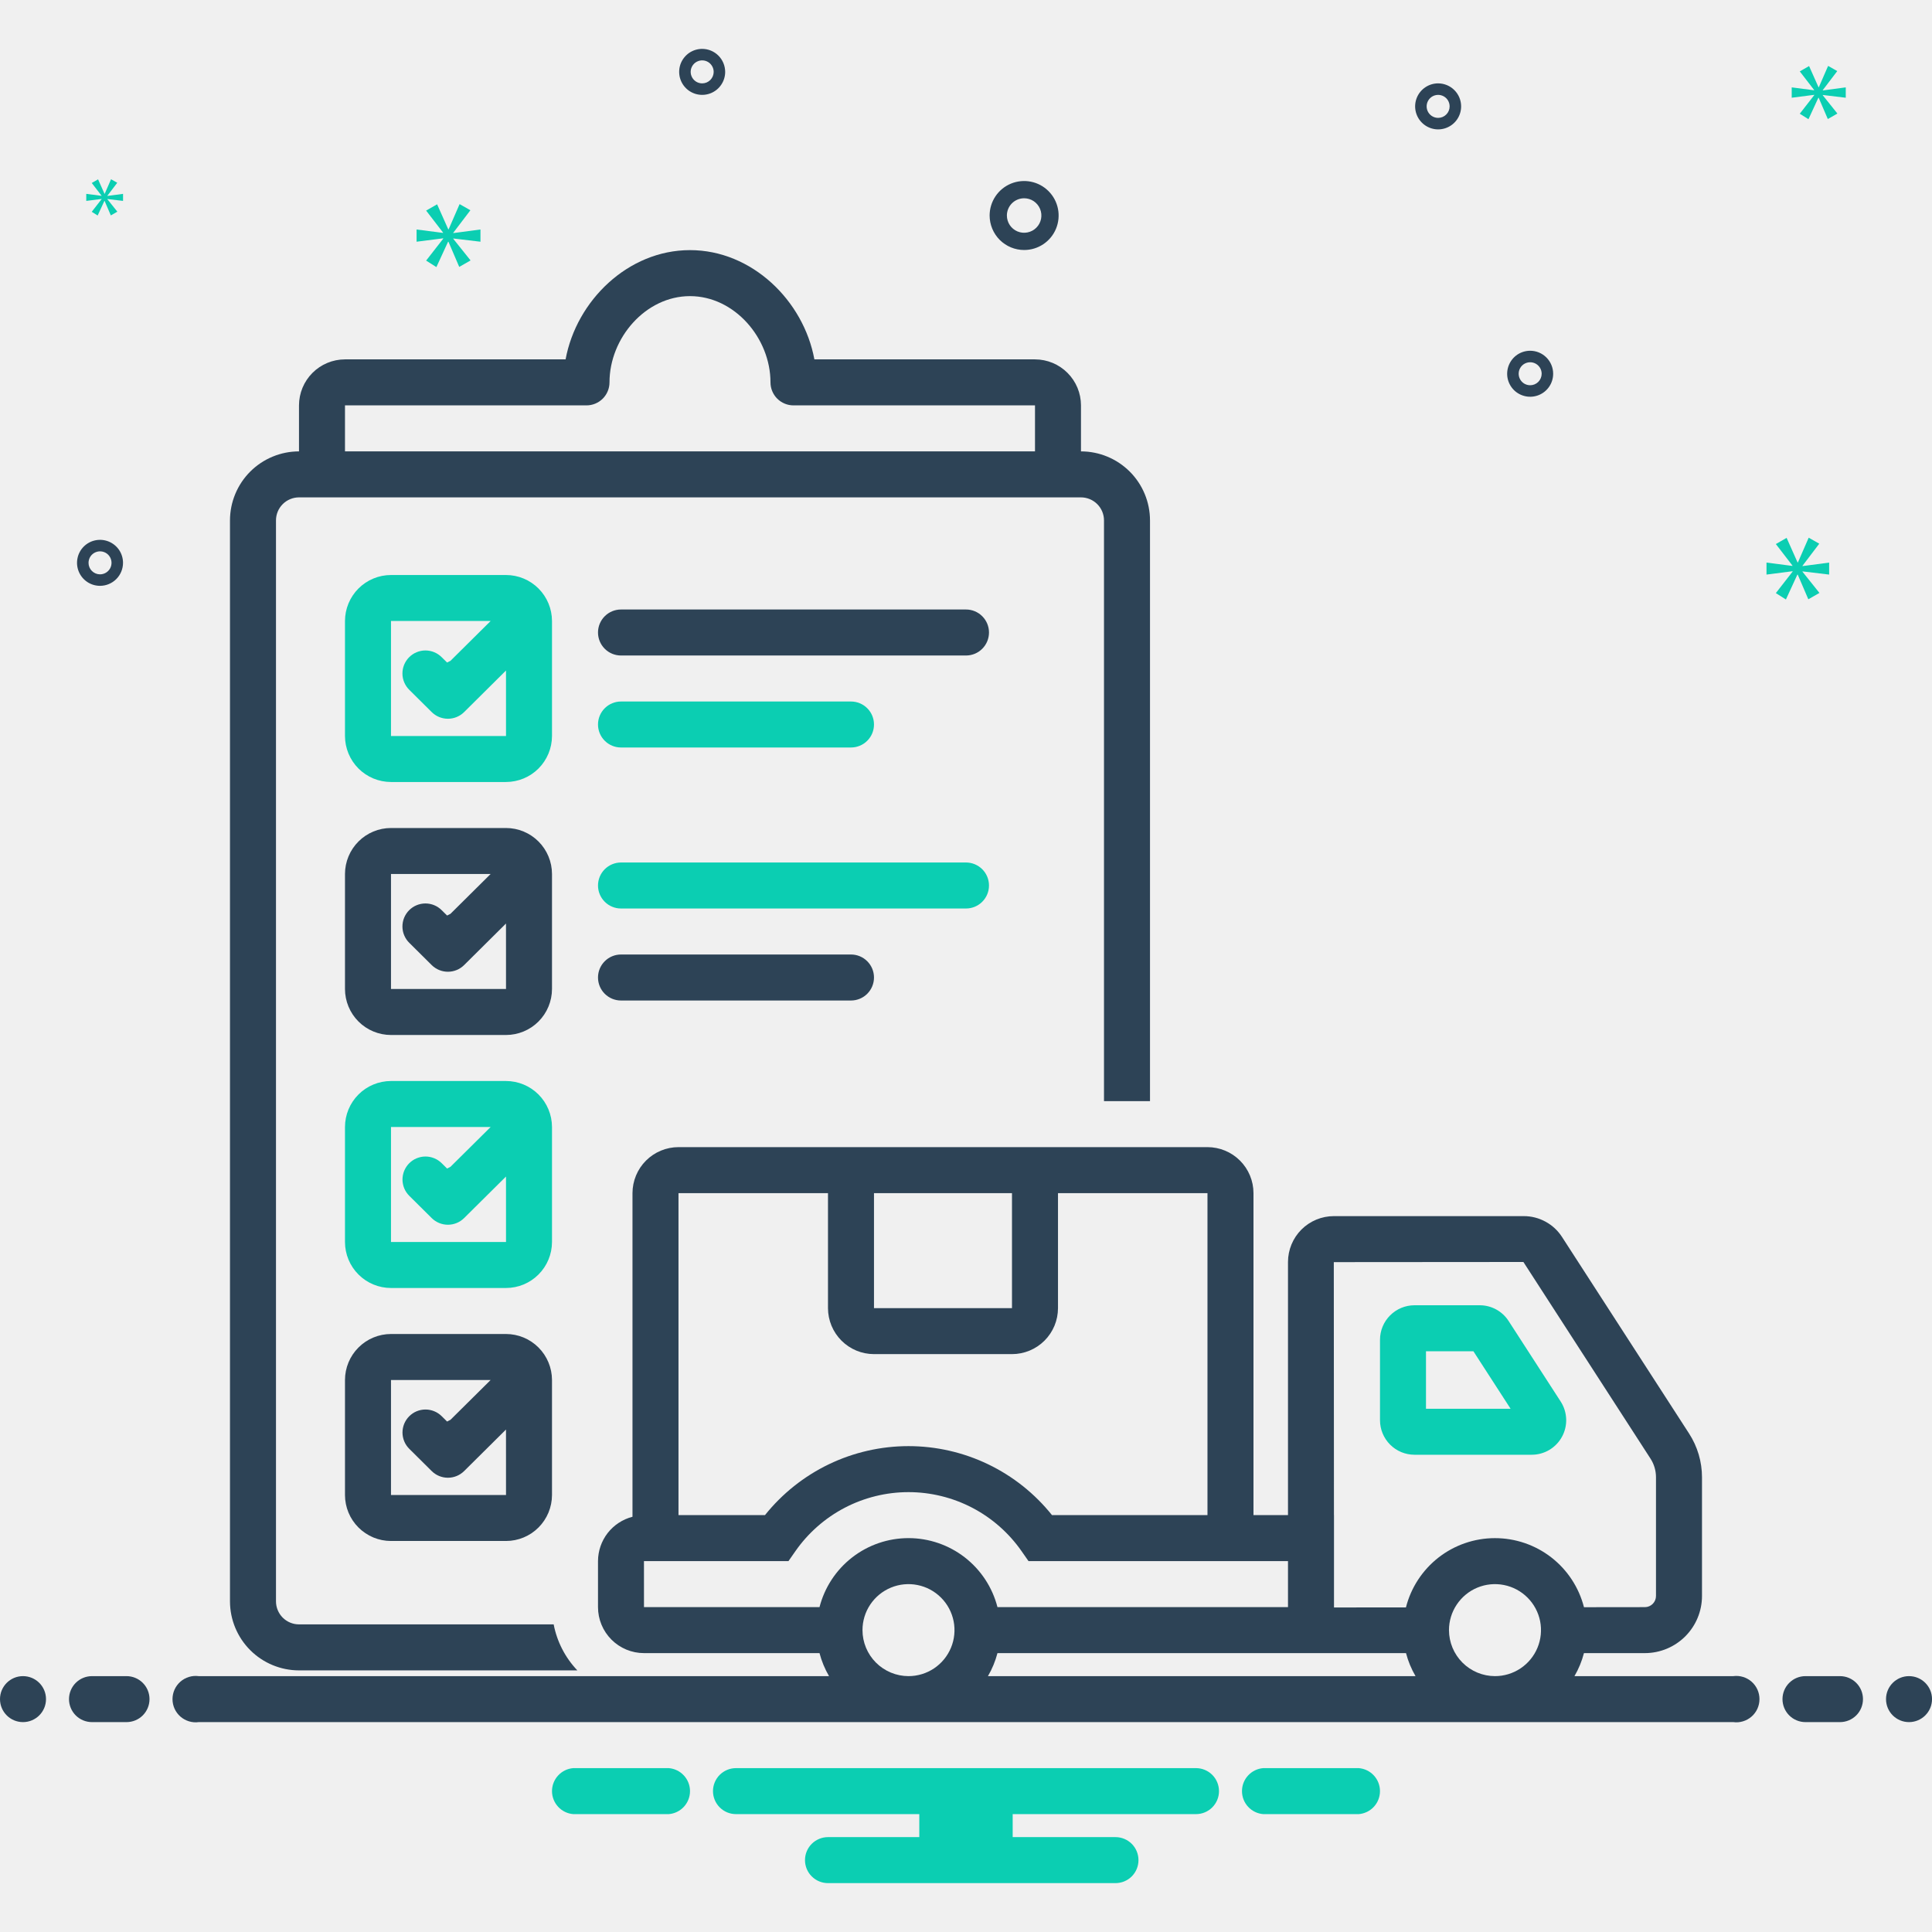
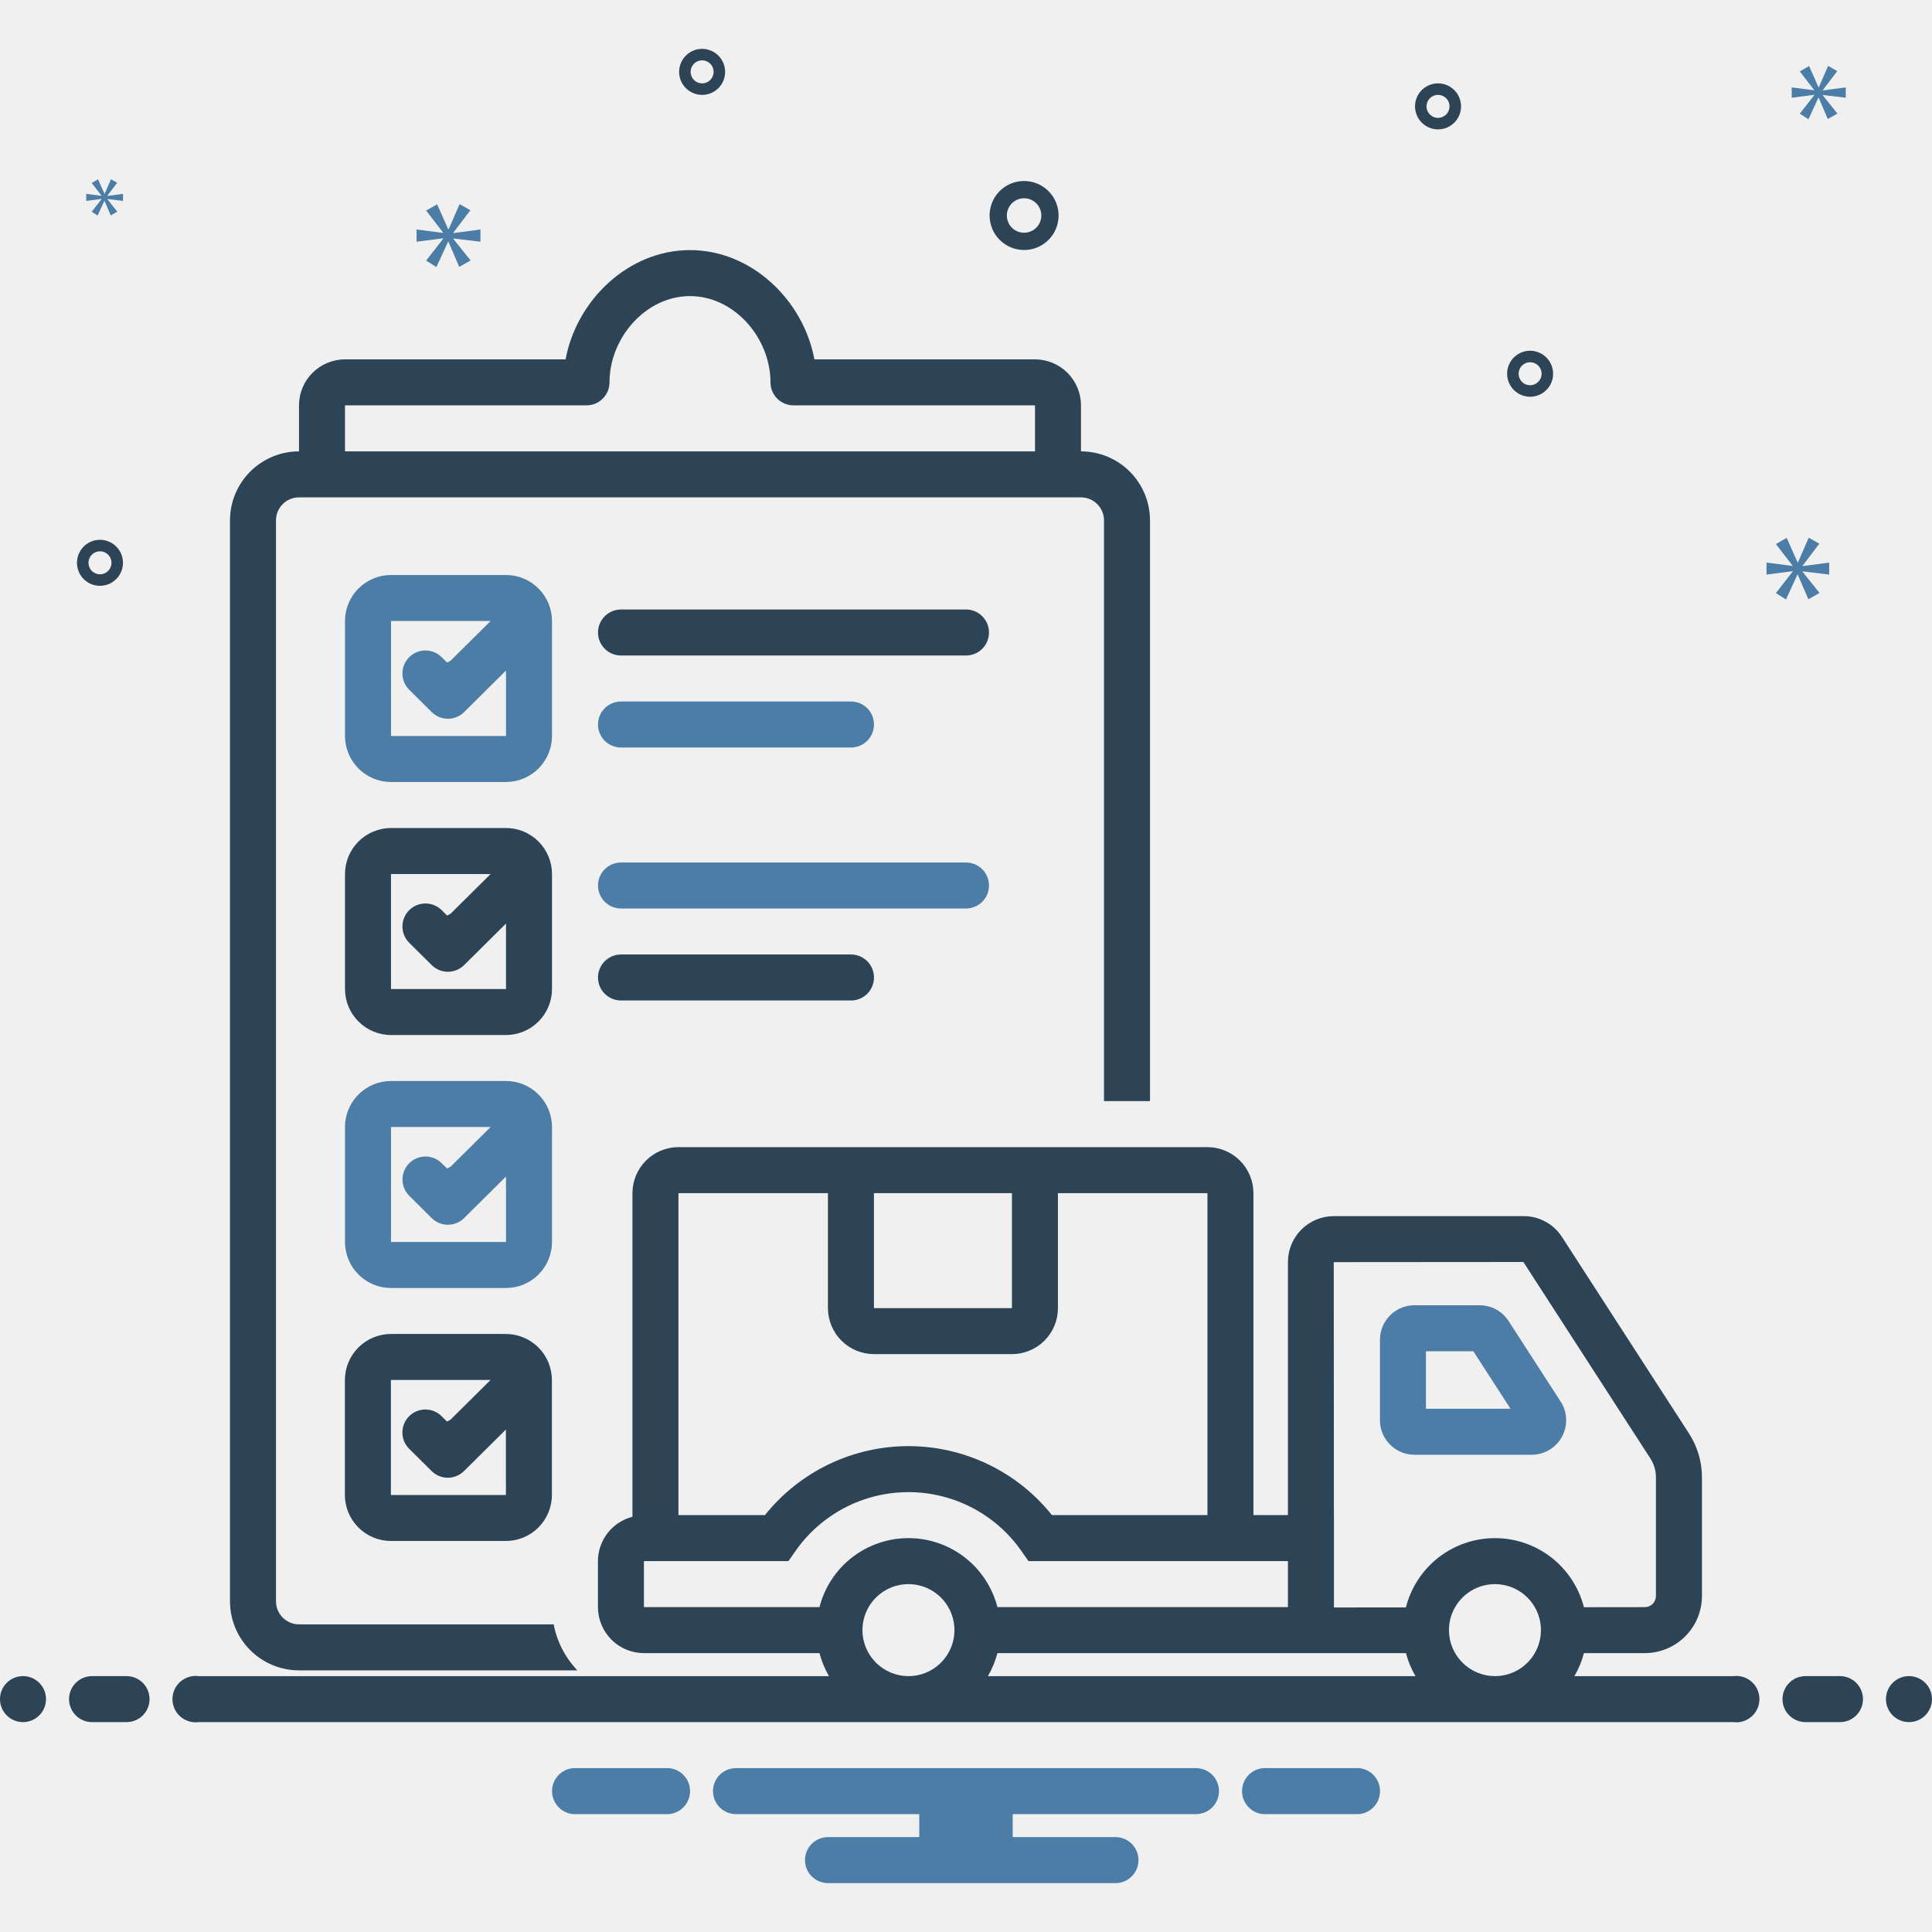
<svg xmlns="http://www.w3.org/2000/svg" width="80" height="80" viewBox="0 0 80 80" fill="none">
-   <g clip-path="url(#clip0_715_31449)">
-     <path d="M40 25.238H25.714C25.462 25.238 25.219 25.338 25.041 25.517C24.862 25.696 24.762 25.938 24.762 26.19C24.762 26.443 24.862 26.685 25.041 26.864C25.219 27.043 25.462 27.143 25.714 27.143H40C40.252 27.143 40.495 27.043 40.673 26.864C40.852 26.685 40.952 26.443 40.952 26.19C40.952 25.938 40.852 25.696 40.673 25.517C40.495 25.338 40.252 25.238 40 25.238Z" fill="#2D4356" />
-     <path d="M25.714 30.952H35.238C35.49 30.952 35.733 30.852 35.911 30.673C36.09 30.495 36.19 30.253 36.19 30C36.19 29.747 36.09 29.505 35.911 29.327C35.733 29.148 35.49 29.048 35.238 29.048H25.714C25.462 29.048 25.219 29.148 25.041 29.327C24.862 29.505 24.762 29.747 24.762 30C24.762 30.253 24.862 30.495 25.041 30.673C25.219 30.852 25.462 30.952 25.714 30.952Z" fill="#0BCEB2" />
-     <path d="M40.952 36.667C40.952 36.414 40.852 36.172 40.673 35.993C40.495 35.815 40.252 35.714 40 35.714H25.714C25.462 35.714 25.219 35.815 25.041 35.993C24.862 36.172 24.762 36.414 24.762 36.667C24.762 36.919 24.862 37.161 25.041 37.34C25.219 37.519 25.462 37.619 25.714 37.619H40C40.252 37.619 40.495 37.519 40.673 37.34C40.852 37.161 40.952 36.919 40.952 36.667Z" fill="#0BCEB2" />
-     <path d="M25.714 39.524C25.462 39.524 25.219 39.624 25.041 39.803C24.862 39.981 24.762 40.224 24.762 40.476C24.762 40.729 24.862 40.971 25.041 41.15C25.219 41.328 25.462 41.429 25.714 41.429H35.238C35.49 41.429 35.733 41.328 35.911 41.15C36.09 40.971 36.19 40.729 36.19 40.476C36.19 40.224 36.09 39.981 35.911 39.803C35.733 39.624 35.49 39.524 35.238 39.524H25.714Z" fill="#2D4356" />
-     <path d="M62.469 54.701C62.34 54.5 62.162 54.335 61.953 54.221C61.743 54.107 61.508 54.047 61.269 54.048H58.571C58.192 54.048 57.829 54.199 57.562 54.467C57.294 54.734 57.143 55.097 57.143 55.476V58.809C57.143 59.188 57.294 59.551 57.562 59.819C57.829 60.087 58.192 60.238 58.571 60.238H63.425C63.681 60.238 63.934 60.169 64.154 60.038C64.375 59.906 64.557 59.718 64.679 59.492C64.802 59.267 64.862 59.012 64.852 58.755C64.842 58.499 64.764 58.249 64.624 58.034L62.469 54.701ZM59.047 58.333V55.952H61.01L62.55 58.333H59.047Z" fill="#0BCEB2" />
-     <path d="M22.857 25.714C22.856 25.209 22.655 24.725 22.298 24.368C21.941 24.011 21.457 23.81 20.952 23.81H16.19C15.685 23.81 15.201 24.011 14.844 24.368C14.487 24.725 14.286 25.209 14.285 25.714V30.476C14.286 30.981 14.487 31.465 14.844 31.823C15.201 32.18 15.685 32.38 16.19 32.381H20.952C21.457 32.38 21.941 32.18 22.298 31.823C22.655 31.465 22.856 30.981 22.857 30.476V25.714ZM16.19 30.476V25.714H20.316L18.653 27.363L18.513 27.434L18.289 27.213C18.2 27.124 18.095 27.054 17.979 27.006C17.863 26.958 17.739 26.934 17.614 26.934C17.488 26.934 17.364 26.96 17.249 27.008C17.133 27.056 17.028 27.127 16.94 27.216C16.851 27.305 16.782 27.411 16.734 27.527C16.687 27.643 16.663 27.767 16.664 27.892C16.664 28.018 16.69 28.142 16.739 28.257C16.788 28.373 16.859 28.477 16.948 28.565L17.876 29.486C18.055 29.663 18.296 29.762 18.547 29.762C18.798 29.762 19.039 29.663 19.218 29.486L20.952 27.765L20.953 30.476H16.19Z" fill="#0BCEB2" />
-     <path d="M22.857 36.19C22.856 35.685 22.655 35.201 22.298 34.844C21.941 34.487 21.457 34.286 20.952 34.286H16.19C15.685 34.286 15.201 34.487 14.844 34.844C14.487 35.201 14.286 35.685 14.285 36.19V40.952C14.286 41.457 14.486 41.941 14.844 42.299C15.201 42.656 15.685 42.856 16.19 42.857H20.952C21.457 42.856 21.941 42.656 22.298 42.299C22.655 41.941 22.856 41.457 22.857 40.952V36.19ZM16.19 40.952V36.19H20.316L18.653 37.839L18.513 37.91L18.289 37.689C18.2 37.6 18.095 37.53 17.979 37.482C17.863 37.434 17.739 37.41 17.614 37.41C17.488 37.411 17.364 37.436 17.249 37.484C17.133 37.532 17.028 37.603 16.94 37.692C16.851 37.781 16.782 37.887 16.734 38.003C16.687 38.119 16.663 38.243 16.664 38.368C16.664 38.494 16.69 38.618 16.739 38.733C16.788 38.849 16.859 38.954 16.948 39.041L17.876 39.962C18.055 40.139 18.296 40.238 18.547 40.238C18.798 40.238 19.039 40.139 19.218 39.962L20.952 38.241L20.953 40.952H16.19Z" fill="#2D4356" />
-     <path d="M22.857 46.667C22.856 46.162 22.655 45.678 22.298 45.32C21.941 44.963 21.457 44.763 20.952 44.762H16.19C15.685 44.763 15.201 44.963 14.844 45.32C14.486 45.678 14.286 46.162 14.285 46.667V51.429C14.286 51.934 14.486 52.418 14.844 52.775C15.201 53.132 15.685 53.333 16.19 53.333H20.952C21.457 53.333 21.941 53.132 22.298 52.775C22.655 52.418 22.856 51.934 22.857 51.429V46.667ZM16.19 51.429V46.667H20.316L18.653 48.315L18.513 48.387L18.289 48.165C18.2 48.077 18.095 48.007 17.979 47.96C17.863 47.913 17.74 47.888 17.614 47.889C17.489 47.889 17.366 47.915 17.25 47.963C17.135 48.011 17.03 48.082 16.942 48.171C16.854 48.259 16.785 48.365 16.737 48.48C16.69 48.596 16.666 48.72 16.666 48.845C16.667 48.97 16.692 49.094 16.74 49.209C16.788 49.325 16.859 49.429 16.948 49.517L17.876 50.438C18.055 50.615 18.296 50.714 18.547 50.714C18.798 50.714 19.039 50.615 19.218 50.438L20.952 48.718L20.953 51.429H16.19Z" fill="#0BCEB2" />
-     <path d="M20.952 55.238H16.19C15.685 55.239 15.201 55.439 14.844 55.797C14.486 56.154 14.286 56.638 14.285 57.143V61.905C14.286 62.41 14.486 62.894 14.844 63.251C15.201 63.608 15.685 63.809 16.19 63.809H20.952C21.457 63.809 21.941 63.608 22.298 63.251C22.655 62.894 22.856 62.41 22.857 61.905V57.143C22.856 56.638 22.655 56.154 22.298 55.797C21.941 55.439 21.457 55.239 20.952 55.238ZM16.19 61.905V57.143H20.316L18.653 58.791L18.513 58.863L18.289 58.641C18.2 58.553 18.095 58.483 17.979 58.436C17.863 58.389 17.74 58.364 17.614 58.365C17.489 58.365 17.366 58.391 17.25 58.439C17.135 58.487 17.03 58.558 16.942 58.647C16.854 58.736 16.785 58.841 16.737 58.956C16.69 59.072 16.666 59.196 16.666 59.321C16.667 59.446 16.692 59.57 16.74 59.685C16.788 59.801 16.859 59.905 16.948 59.993L17.876 60.914C18.055 61.091 18.296 61.19 18.547 61.19C18.798 61.19 19.039 61.091 19.218 60.914L20.952 59.194L20.953 61.905H16.19Z" fill="#2D4356" />
-     <path d="M12.381 69.167H23.907C23.404 68.639 23.064 67.978 22.926 67.262H12.381C12.128 67.262 11.886 67.161 11.707 66.983C11.529 66.804 11.428 66.562 11.428 66.31V21.548C11.428 21.295 11.529 21.053 11.707 20.875C11.886 20.696 12.128 20.596 12.381 20.595H44.761C45.014 20.596 45.256 20.696 45.435 20.875C45.613 21.053 45.714 21.295 45.714 21.548V45.595H47.619V21.548C47.618 20.79 47.317 20.064 46.781 19.528C46.245 18.993 45.519 18.691 44.761 18.691V16.786C44.761 16.281 44.56 15.797 44.203 15.44C43.846 15.082 43.362 14.882 42.857 14.881H33.722C33.273 12.446 31.134 10.357 28.571 10.357C26.008 10.357 23.869 12.446 23.42 14.881H14.285C13.78 14.882 13.296 15.082 12.939 15.44C12.582 15.797 12.381 16.281 12.381 16.786V18.691C11.623 18.691 10.897 18.993 10.361 19.528C9.826 20.064 9.524 20.79 9.523 21.548V66.31C9.524 67.067 9.826 67.793 10.361 68.329C10.897 68.865 11.623 69.166 12.381 69.167ZM14.285 16.786H24.285C24.538 16.786 24.78 16.685 24.959 16.507C25.137 16.328 25.238 16.086 25.238 15.833C25.238 13.995 26.733 12.262 28.571 12.262C30.409 12.262 31.904 13.995 31.904 15.833C31.904 16.086 32.005 16.328 32.183 16.507C32.362 16.685 32.604 16.786 32.857 16.786H42.857V18.691H14.285V16.786Z" fill="#2D4356" />
-     <path d="M42.407 10.352C42.69 10.352 42.966 10.269 43.201 10.112C43.436 9.955 43.619 9.732 43.727 9.471C43.835 9.21 43.863 8.922 43.808 8.645C43.753 8.368 43.617 8.114 43.417 7.914C43.218 7.714 42.963 7.578 42.686 7.523C42.409 7.468 42.121 7.496 41.86 7.604C41.599 7.712 41.376 7.895 41.219 8.13C41.062 8.365 40.978 8.641 40.978 8.924C40.979 9.303 41.13 9.666 41.397 9.934C41.665 10.201 42.028 10.352 42.407 10.352ZM42.407 8.21C42.548 8.21 42.687 8.252 42.804 8.33C42.921 8.409 43.013 8.52 43.067 8.651C43.121 8.781 43.135 8.925 43.108 9.063C43.08 9.202 43.012 9.329 42.912 9.429C42.812 9.529 42.685 9.597 42.546 9.624C42.408 9.652 42.264 9.638 42.134 9.584C42.003 9.53 41.892 9.438 41.813 9.321C41.735 9.203 41.693 9.065 41.693 8.924C41.693 8.735 41.768 8.553 41.902 8.419C42.036 8.285 42.218 8.21 42.407 8.21Z" fill="#2D4356" />
-     <path d="M59.55 3.452C59.362 3.452 59.178 3.508 59.021 3.613C58.864 3.718 58.742 3.866 58.67 4.04C58.598 4.214 58.579 4.406 58.616 4.591C58.653 4.775 58.743 4.945 58.877 5.078C59.01 5.211 59.179 5.302 59.364 5.339C59.549 5.376 59.74 5.357 59.914 5.285C60.089 5.213 60.237 5.091 60.342 4.934C60.447 4.777 60.502 4.593 60.502 4.405C60.502 4.152 60.402 3.91 60.223 3.732C60.045 3.553 59.803 3.453 59.55 3.452ZM59.55 4.881C59.456 4.881 59.364 4.853 59.285 4.801C59.207 4.748 59.146 4.674 59.11 4.587C59.074 4.5 59.065 4.404 59.083 4.312C59.101 4.22 59.147 4.135 59.213 4.068C59.28 4.001 59.365 3.956 59.457 3.938C59.55 3.919 59.645 3.929 59.732 3.965C59.819 4.001 59.894 4.062 59.946 4.14C59.998 4.219 60.026 4.311 60.026 4.405C60.026 4.531 59.976 4.652 59.887 4.741C59.797 4.831 59.676 4.881 59.55 4.881Z" fill="#2D4356" />
-     <path d="M29.075 2.024C28.887 2.024 28.703 2.08 28.546 2.184C28.39 2.289 28.268 2.438 28.195 2.612C28.123 2.786 28.105 2.977 28.141 3.162C28.178 3.347 28.269 3.516 28.402 3.65C28.535 3.783 28.705 3.874 28.89 3.91C29.074 3.947 29.266 3.928 29.44 3.856C29.614 3.784 29.763 3.662 29.867 3.505C29.972 3.349 30.028 3.165 30.028 2.976C30.027 2.724 29.927 2.482 29.748 2.303C29.57 2.125 29.328 2.024 29.075 2.024ZM29.075 3.452C28.981 3.452 28.889 3.424 28.811 3.372C28.733 3.32 28.672 3.245 28.636 3.158C28.599 3.071 28.59 2.976 28.608 2.883C28.627 2.791 28.672 2.706 28.739 2.639C28.805 2.573 28.89 2.528 28.983 2.509C29.075 2.491 29.171 2.5 29.258 2.536C29.345 2.572 29.419 2.633 29.471 2.712C29.524 2.79 29.552 2.882 29.552 2.976C29.552 3.102 29.501 3.223 29.412 3.313C29.323 3.402 29.202 3.452 29.075 3.452Z" fill="#2D4356" />
-     <path d="M63.361 14.524C63.172 14.524 62.988 14.58 62.831 14.684C62.675 14.789 62.553 14.938 62.481 15.112C62.409 15.286 62.39 15.477 62.426 15.662C62.463 15.847 62.554 16.016 62.687 16.15C62.82 16.283 62.99 16.373 63.175 16.41C63.359 16.447 63.551 16.428 63.725 16.356C63.899 16.284 64.048 16.162 64.153 16.005C64.257 15.849 64.313 15.665 64.313 15.476C64.313 15.224 64.212 14.982 64.034 14.803C63.855 14.624 63.613 14.524 63.361 14.524ZM63.361 15.952C63.266 15.952 63.174 15.924 63.096 15.872C63.018 15.82 62.957 15.745 62.921 15.658C62.885 15.571 62.875 15.476 62.894 15.383C62.912 15.291 62.957 15.206 63.024 15.139C63.09 15.073 63.175 15.027 63.268 15.009C63.36 14.991 63.456 15 63.543 15.036C63.63 15.072 63.704 15.133 63.757 15.212C63.809 15.29 63.837 15.382 63.837 15.476C63.837 15.602 63.786 15.723 63.697 15.813C63.608 15.902 63.487 15.952 63.361 15.952Z" fill="#2D4356" />
-     <path d="M5.094 23.306C5.094 23.117 5.038 22.933 4.934 22.776C4.829 22.62 4.68 22.498 4.506 22.426C4.332 22.354 4.141 22.335 3.956 22.372C3.771 22.408 3.602 22.499 3.468 22.632C3.335 22.765 3.244 22.935 3.208 23.12C3.171 23.305 3.19 23.496 3.262 23.67C3.334 23.844 3.456 23.993 3.613 24.098C3.769 24.202 3.953 24.258 4.142 24.258C4.394 24.258 4.636 24.157 4.815 23.979C4.993 23.8 5.094 23.558 5.094 23.306ZM3.666 23.306C3.666 23.212 3.694 23.119 3.746 23.041C3.798 22.963 3.873 22.902 3.96 22.866C4.047 22.83 4.142 22.82 4.235 22.839C4.327 22.857 4.412 22.902 4.479 22.969C4.545 23.035 4.59 23.12 4.609 23.213C4.627 23.305 4.618 23.401 4.582 23.488C4.546 23.575 4.485 23.649 4.406 23.702C4.328 23.754 4.236 23.782 4.142 23.782C4.016 23.782 3.895 23.732 3.805 23.642C3.716 23.553 3.666 23.432 3.666 23.306Z" fill="#2D4356" />
-     <path d="M18.77 9.637L19.478 8.706L19.031 8.452L18.577 9.495H18.561L18.1 8.46L17.645 8.72L18.346 9.63V9.644L17.25 9.503V10.009L18.353 9.868V9.883L17.645 10.791L18.07 11.06L18.554 10.009H18.569L19.016 11.052L19.485 10.784L18.77 9.89V9.875L19.895 10.009V9.503L18.77 9.652V9.637Z" fill="#0BCEB2" />
-     <path d="M4.207 8.246L3.799 8.77L4.044 8.924L4.323 8.319H4.331L4.589 8.92L4.859 8.765L4.447 8.25V8.241L5.095 8.319V8.027L4.447 8.113V8.104L4.855 7.568L4.598 7.422L4.336 8.023H4.327L4.061 7.426L3.799 7.577L4.203 8.1V8.109L3.572 8.027V8.319L4.207 8.238V8.246Z" fill="#0BCEB2" />
-     <path d="M75.741 23.792V23.295L74.638 23.441V23.427L75.332 22.513L74.894 22.265L74.448 23.288H74.433L73.98 22.272L73.534 22.528L74.221 23.419V23.434L73.147 23.295V23.792L74.228 23.653V23.668L73.534 24.559L73.951 24.823L74.426 23.792H74.44L74.879 24.815L75.339 24.552L74.638 23.675V23.66L75.741 23.792Z" fill="#0BCEB2" />
-     <path d="M75.478 3.731L76.077 2.943L75.698 2.729L75.314 3.611H75.301L74.91 2.735L74.525 2.956L75.118 3.725V3.738L74.191 3.618V4.047L75.124 3.927V3.939L74.525 4.709L74.885 4.936L75.295 4.047H75.307L75.686 4.929L76.083 4.702L75.478 3.946V3.933L76.429 4.047V3.618L75.478 3.744V3.731Z" fill="#0BCEB2" />
-     <path d="M0.952 71.309C1.478 71.309 1.905 70.883 1.905 70.357C1.905 69.831 1.478 69.405 0.952 69.405C0.426 69.405 0 69.831 0 70.357C0 70.883 0.426 71.309 0.952 71.309Z" fill="#2D4356" />
-     <path d="M5.238 69.405H3.81C3.557 69.405 3.315 69.505 3.136 69.684C2.958 69.862 2.857 70.105 2.857 70.357C2.857 70.61 2.958 70.852 3.136 71.031C3.315 71.209 3.557 71.309 3.81 71.309H5.238C5.491 71.309 5.733 71.209 5.912 71.031C6.09 70.852 6.191 70.61 6.191 70.357C6.191 70.105 6.09 69.862 5.912 69.684C5.733 69.505 5.491 69.405 5.238 69.405Z" fill="#2D4356" />
-     <path d="M76.189 69.405H74.761C74.508 69.405 74.266 69.505 74.088 69.684C73.909 69.862 73.809 70.105 73.809 70.357C73.809 70.61 73.909 70.852 74.088 71.031C74.266 71.209 74.508 71.309 74.761 71.309H76.189C76.442 71.309 76.684 71.209 76.863 71.031C77.042 70.852 77.142 70.61 77.142 70.357C77.142 70.105 77.042 69.862 76.863 69.684C76.684 69.505 76.442 69.405 76.189 69.405Z" fill="#2D4356" />
-     <path d="M79.048 71.309C79.574 71.309 80.001 70.883 80.001 70.357C80.001 69.831 79.574 69.405 79.048 69.405C78.522 69.405 78.096 69.831 78.096 70.357C78.096 70.883 78.522 71.309 79.048 71.309Z" fill="#2D4356" />
-     <path d="M56.263 73.214H52.307C52.067 73.233 51.844 73.342 51.681 73.519C51.518 73.695 51.428 73.926 51.428 74.167C51.428 74.407 51.518 74.638 51.681 74.815C51.844 74.991 52.067 75.1 52.307 75.119H56.263C56.502 75.1 56.726 74.991 56.889 74.815C57.052 74.638 57.142 74.407 57.142 74.167C57.142 73.926 57.052 73.695 56.889 73.519C56.726 73.342 56.502 73.233 56.263 73.214Z" fill="#0BCEB2" />
-     <path d="M27.693 73.214H23.736C23.497 73.233 23.274 73.342 23.111 73.519C22.948 73.695 22.857 73.926 22.857 74.167C22.857 74.407 22.948 74.638 23.111 74.815C23.274 74.991 23.497 75.1 23.736 75.119H27.693C27.932 75.1 28.155 74.991 28.318 74.815C28.481 74.638 28.572 74.407 28.572 74.167C28.572 73.926 28.481 73.695 28.318 73.519C28.155 73.342 27.932 73.233 27.693 73.214Z" fill="#0BCEB2" />
-     <path d="M49.523 73.214H30.476C30.223 73.214 29.981 73.315 29.802 73.493C29.624 73.672 29.523 73.914 29.523 74.167C29.523 74.419 29.624 74.661 29.802 74.84C29.981 75.019 30.223 75.119 30.476 75.119H38.066V76.071H34.285C34.033 76.071 33.791 76.172 33.612 76.35C33.433 76.529 33.333 76.771 33.333 77.024C33.333 77.276 33.433 77.519 33.612 77.697C33.791 77.876 34.033 77.976 34.285 77.976H46.19C46.443 77.976 46.685 77.876 46.864 77.697C47.042 77.519 47.142 77.276 47.142 77.024C47.142 76.771 47.042 76.529 46.864 76.35C46.685 76.172 46.443 76.071 46.19 76.071H41.933V75.119H49.523C49.776 75.119 50.018 75.019 50.197 74.84C50.376 74.661 50.476 74.419 50.476 74.167C50.476 73.914 50.376 73.672 50.197 73.493C50.018 73.315 49.776 73.214 49.523 73.214Z" fill="#0BCEB2" />
-     <path d="M71.772 69.405H65.195C65.369 69.107 65.501 68.786 65.588 68.452H68.117C68.744 68.45 69.344 68.199 69.787 67.755C70.229 67.31 70.477 66.709 70.476 66.082V61.171C70.476 60.529 70.291 59.901 69.942 59.361L64.681 51.222C64.51 50.956 64.275 50.737 63.997 50.587C63.72 50.435 63.409 50.356 63.093 50.357H55.231C54.727 50.358 54.245 50.558 53.889 50.914C53.534 51.269 53.334 51.752 53.333 52.255V62.738H51.904V49.405C51.904 48.9 51.703 48.416 51.346 48.059C50.989 47.701 50.505 47.501 49.999 47.5H28.095C27.59 47.501 27.106 47.701 26.748 48.059C26.391 48.416 26.191 48.9 26.19 49.405V62.806C25.782 62.911 25.421 63.148 25.162 63.48C24.904 63.813 24.763 64.222 24.762 64.643V66.548C24.762 67.053 24.963 67.537 25.32 67.894C25.677 68.251 26.161 68.452 26.666 68.452H33.934C34.022 68.786 34.154 69.107 34.328 69.405H8.227C8.092 69.387 7.954 69.398 7.824 69.438C7.693 69.478 7.572 69.545 7.469 69.635C7.367 69.725 7.284 69.837 7.228 69.961C7.172 70.085 7.143 70.221 7.143 70.357C7.143 70.494 7.172 70.629 7.228 70.753C7.284 70.878 7.367 70.989 7.469 71.079C7.572 71.169 7.693 71.236 7.824 71.276C7.954 71.316 8.092 71.327 8.227 71.309H71.772C71.907 71.327 72.045 71.316 72.175 71.276C72.306 71.236 72.427 71.169 72.53 71.079C72.632 70.989 72.715 70.878 72.771 70.753C72.827 70.629 72.856 70.494 72.856 70.357C72.856 70.221 72.827 70.085 72.771 69.961C72.715 69.837 72.632 69.725 72.53 69.635C72.427 69.545 72.306 69.478 72.175 69.438C72.045 69.398 71.907 69.387 71.772 69.405ZM59.999 67.5C59.999 67.123 60.111 66.755 60.321 66.442C60.53 66.129 60.827 65.884 61.175 65.74C61.523 65.596 61.906 65.558 62.276 65.632C62.645 65.705 62.985 65.887 63.251 66.153C63.518 66.419 63.699 66.759 63.773 67.128C63.846 67.498 63.808 67.881 63.664 68.229C63.52 68.577 63.276 68.874 62.962 69.084C62.649 69.293 62.281 69.405 61.904 69.405C61.399 69.404 60.915 69.203 60.558 68.846C60.201 68.489 60 68.005 59.999 67.5ZM63.081 52.256L68.342 60.396C68.492 60.627 68.571 60.896 68.571 61.171V66.082C68.572 66.204 68.525 66.321 68.44 66.409C68.355 66.496 68.239 66.546 68.117 66.548L65.589 66.551C65.379 65.732 64.903 65.006 64.235 64.488C63.567 63.97 62.745 63.69 61.9 63.691C61.055 63.691 60.234 63.974 59.567 64.493C58.9 65.013 58.425 65.74 58.217 66.559L55.238 66.562V62.738H55.236L55.23 52.262L63.081 52.256ZM55.223 68.452H58.22C58.307 68.786 58.44 69.107 58.614 69.405H40.909C41.083 69.107 41.215 68.786 41.303 68.452H55.223ZM36.19 49.405H41.904V54.167H36.19V49.405ZM28.095 49.405H34.285V54.167C34.286 54.672 34.487 55.156 34.844 55.513C35.201 55.87 35.685 56.071 36.19 56.071H41.904C42.409 56.071 42.894 55.87 43.251 55.513C43.608 55.156 43.809 54.672 43.809 54.167V49.405H49.999V62.738H43.561C42.848 61.847 41.944 61.127 40.915 60.632C39.887 60.138 38.76 59.881 37.619 59.881C36.477 59.881 35.35 60.138 34.322 60.632C33.293 61.127 32.389 61.847 31.676 62.738H28.095V49.405ZM26.666 66.548L26.665 64.643H32.648L32.932 64.236C33.458 63.48 34.159 62.862 34.975 62.435C35.791 62.009 36.698 61.786 37.619 61.786C38.539 61.786 39.447 62.009 40.263 62.435C41.079 62.862 41.779 63.48 42.305 64.236L42.589 64.643H53.333V66.548H41.303C41.093 65.73 40.617 65.006 39.95 64.488C39.283 63.971 38.463 63.69 37.619 63.69C36.775 63.69 35.955 63.971 35.288 64.488C34.62 65.006 34.145 65.73 33.934 66.548H26.666ZM35.714 67.5C35.714 67.123 35.825 66.755 36.035 66.442C36.244 66.129 36.542 65.884 36.89 65.74C37.238 65.596 37.621 65.558 37.99 65.632C38.36 65.705 38.699 65.887 38.965 66.153C39.232 66.419 39.413 66.759 39.487 67.128C39.56 67.498 39.523 67.881 39.378 68.229C39.234 68.577 38.99 68.874 38.677 69.084C38.364 69.293 37.995 69.405 37.619 69.405C37.114 69.404 36.629 69.203 36.272 68.846C35.915 68.489 35.714 68.005 35.714 67.5Z" fill="#2D4356" />
-   </g>
-   <defs>
-     <clipPath id="clip0_715_31449">
-       <rect width="80" height="80" fill="white" />
-     </clipPath>
-   </defs>
+   <path d="M40 25.238H25.714C25.462 25.238 25.219 25.339 25.041 25.517C24.862 25.696 24.762 25.938 24.762 26.191C24.762 26.443 24.862 26.686 25.041 26.864C25.219 27.043 25.462 27.143 25.714 27.143H40C40.252 27.143 40.495 27.043 40.673 26.864C40.852 26.686 40.952 26.443 40.952 26.191C40.952 25.938 40.852 25.696 40.673 25.517C40.495 25.339 40.252 25.238 40 25.238Z" fill="#2D4356" />
+   <path d="M25.714 30.953H35.238C35.49 30.953 35.733 30.852 35.911 30.674C36.09 30.495 36.19 30.253 36.19 30C36.19 29.748 36.09 29.505 35.911 29.327C35.733 29.148 35.49 29.048 35.238 29.048H25.714C25.462 29.048 25.219 29.148 25.041 29.327C24.862 29.505 24.762 29.748 24.762 30C24.762 30.253 24.862 30.495 25.041 30.674C25.219 30.852 25.462 30.953 25.714 30.953Z" fill="#4C7DA7" />
+   <path d="M40.952 36.666C40.952 36.414 40.852 36.171 40.673 35.993C40.495 35.814 40.252 35.714 40 35.714H25.714C25.462 35.714 25.219 35.814 25.041 35.993C24.862 36.171 24.762 36.414 24.762 36.666C24.762 36.919 24.862 37.161 25.041 37.34C25.219 37.518 25.462 37.619 25.714 37.619H40C40.252 37.619 40.495 37.518 40.673 37.34C40.852 37.161 40.952 36.919 40.952 36.666Z" fill="#4C7DA7" />
+   <path d="M25.714 39.523C25.462 39.523 25.219 39.624 25.041 39.802C24.862 39.981 24.762 40.223 24.762 40.476C24.762 40.728 24.862 40.971 25.041 41.149C25.219 41.328 25.462 41.428 25.714 41.428H35.238C35.49 41.428 35.733 41.328 35.911 41.149C36.09 40.971 36.19 40.728 36.19 40.476C36.19 40.223 36.09 39.981 35.911 39.802C35.733 39.624 35.49 39.523 35.238 39.523H25.714Z" fill="#2D4356" />
+   <path d="M62.467 54.701C62.338 54.5 62.16 54.335 61.951 54.221C61.741 54.107 61.506 54.047 61.267 54.048H58.569C58.19 54.048 57.827 54.199 57.559 54.467C57.292 54.735 57.141 55.098 57.141 55.476V58.81C57.141 59.188 57.292 59.552 57.559 59.819C57.827 60.087 58.19 60.238 58.569 60.238H63.423C63.68 60.238 63.932 60.169 64.153 60.038C64.373 59.907 64.555 59.718 64.677 59.493C64.8 59.267 64.86 59.013 64.85 58.756C64.841 58.499 64.762 58.25 64.622 58.034L62.467 54.701ZM59.045 58.334V55.953H61.008L62.548 58.334H59.045Z" fill="#4C7DA7" />
+   <path d="M22.857 25.714C22.856 25.209 22.655 24.725 22.298 24.368C21.941 24.011 21.457 23.81 20.952 23.81H16.19C15.685 23.81 15.201 24.011 14.844 24.368C14.487 24.725 14.286 25.209 14.285 25.714V30.476C14.286 30.981 14.487 31.465 14.844 31.823C15.201 32.18 15.685 32.38 16.19 32.381H20.952C21.457 32.38 21.941 32.18 22.298 31.823C22.655 31.465 22.856 30.981 22.857 30.476V25.714ZM16.19 30.476V25.714H20.316L18.653 27.363L18.513 27.434L18.289 27.213C18.2 27.124 18.095 27.054 17.979 27.006C17.863 26.958 17.739 26.934 17.614 26.934C17.488 26.934 17.364 26.96 17.249 27.008C17.133 27.056 17.028 27.127 16.94 27.216C16.851 27.305 16.782 27.411 16.734 27.527C16.687 27.643 16.663 27.767 16.664 27.892C16.664 28.018 16.69 28.142 16.739 28.257C16.788 28.373 16.859 28.477 16.948 28.565L17.876 29.486C18.055 29.663 18.296 29.762 18.547 29.762C18.798 29.762 19.039 29.663 19.218 29.486L20.952 27.765L20.953 30.476H16.19Z" fill="#4C7DA7" />
+   <path d="M22.857 36.191C22.856 35.686 22.655 35.202 22.298 34.845C21.941 34.488 21.457 34.287 20.952 34.286H16.19C15.685 34.287 15.201 34.488 14.844 34.845C14.487 35.202 14.286 35.686 14.285 36.191V40.953C14.286 41.458 14.486 41.942 14.844 42.299C15.201 42.656 15.685 42.857 16.19 42.858H20.952C21.457 42.857 21.941 42.656 22.298 42.299C22.655 41.942 22.856 41.458 22.857 40.953V36.191ZM16.19 40.953V36.191H20.316L18.653 37.839L18.513 37.911L18.289 37.689C18.2 37.601 18.095 37.53 17.979 37.483C17.863 37.435 17.739 37.41 17.614 37.411C17.488 37.411 17.364 37.436 17.249 37.484C17.133 37.533 17.028 37.604 16.94 37.693C16.851 37.782 16.782 37.887 16.734 38.003C16.687 38.119 16.663 38.244 16.664 38.369C16.664 38.494 16.69 38.618 16.739 38.734C16.788 38.849 16.859 38.954 16.948 39.042L17.876 39.962C18.055 40.139 18.296 40.239 18.547 40.239C18.798 40.239 19.039 40.139 19.218 39.962L20.952 38.242L20.953 40.953H16.19Z" fill="#2D4356" />
+   <path d="M22.857 46.666C22.856 46.161 22.655 45.677 22.298 45.32C21.941 44.963 21.457 44.762 20.952 44.762H16.19C15.685 44.762 15.201 44.963 14.844 45.32C14.486 45.677 14.286 46.161 14.285 46.666V51.428C14.286 51.933 14.486 52.418 14.844 52.775C15.201 53.132 15.685 53.333 16.19 53.333H20.952C21.457 53.333 21.941 53.132 22.298 52.775C22.655 52.418 22.856 51.933 22.857 51.428V46.666ZM16.19 51.428V46.666H20.316L18.653 48.315L18.513 48.387L18.289 48.165C18.2 48.077 18.095 48.007 17.979 47.96C17.863 47.912 17.74 47.888 17.614 47.889C17.489 47.889 17.366 47.914 17.25 47.963C17.135 48.011 17.03 48.082 16.942 48.17C16.854 48.259 16.785 48.364 16.737 48.48C16.69 48.596 16.666 48.72 16.666 48.845C16.667 48.97 16.692 49.094 16.74 49.209C16.788 49.324 16.859 49.429 16.948 49.517L17.876 50.438C18.055 50.615 18.296 50.714 18.547 50.714C18.798 50.714 19.039 50.615 19.218 50.438L20.952 48.718L20.953 51.428H16.19Z" fill="#4C7DA7" />
+   <path d="M20.948 55.237H16.186C15.681 55.238 15.197 55.439 14.84 55.796C14.483 56.153 14.282 56.637 14.281 57.142V61.904C14.282 62.409 14.483 62.893 14.84 63.25C15.197 63.607 15.681 63.808 16.186 63.809H20.948C21.453 63.808 21.937 63.607 22.294 63.25C22.651 62.893 22.852 62.409 22.853 61.904V57.142C22.852 56.637 22.651 56.153 22.294 55.796C21.937 55.439 21.453 55.238 20.948 55.237ZM16.186 61.904V57.142H20.312L18.649 58.791L18.509 58.862L18.285 58.64C18.196 58.552 18.091 58.483 17.975 58.435C17.86 58.388 17.736 58.364 17.611 58.364C17.486 58.365 17.362 58.39 17.247 58.438C17.131 58.487 17.026 58.557 16.938 58.646C16.85 58.735 16.781 58.84 16.733 58.956C16.686 59.072 16.662 59.195 16.662 59.321C16.663 59.446 16.688 59.569 16.736 59.685C16.785 59.8 16.855 59.905 16.944 59.993L17.872 60.913C18.051 61.09 18.292 61.19 18.543 61.19C18.794 61.19 19.035 61.09 19.214 60.913L20.948 59.193L20.949 61.904H16.186Z" fill="#2D4356" />
+   <path d="M12.381 69.166H23.907C23.404 68.638 23.064 67.977 22.926 67.261H12.381C12.128 67.261 11.886 67.16 11.707 66.982C11.529 66.803 11.428 66.561 11.428 66.309V21.547C11.428 21.294 11.529 21.052 11.707 20.874C11.886 20.695 12.128 20.595 12.381 20.595H44.761C45.014 20.595 45.256 20.695 45.435 20.874C45.613 21.052 45.714 21.294 45.714 21.547V45.594H47.619V21.547C47.618 20.789 47.317 20.063 46.781 19.527C46.245 18.992 45.519 18.691 44.761 18.69V16.785C44.761 16.28 44.56 15.796 44.203 15.439C43.846 15.082 43.362 14.881 42.857 14.88H33.722C33.273 12.445 31.134 10.356 28.571 10.356C26.008 10.356 23.869 12.445 23.42 14.88H14.285C13.78 14.881 13.296 15.082 12.939 15.439C12.582 15.796 12.381 16.28 12.381 16.785V18.69C11.623 18.691 10.897 18.992 10.361 19.527C9.826 20.063 9.524 20.789 9.523 21.547V66.309C9.524 67.066 9.826 67.793 10.361 68.328C10.897 68.864 11.623 69.165 12.381 69.166ZM14.285 16.785H24.285C24.538 16.785 24.78 16.685 24.959 16.506C25.137 16.328 25.238 16.085 25.238 15.833C25.238 13.995 26.733 12.261 28.571 12.261C30.409 12.261 31.904 13.995 31.904 15.833C31.904 16.085 32.005 16.328 32.183 16.506C32.362 16.685 32.604 16.785 32.857 16.785H42.857V18.69H14.285V16.785Z" fill="#2D4356" />
+   <path d="M42.405 10.352C42.688 10.352 42.964 10.268 43.199 10.111C43.434 9.955 43.617 9.731 43.725 9.47C43.833 9.209 43.861 8.922 43.806 8.645C43.751 8.368 43.615 8.113 43.415 7.914C43.215 7.714 42.961 7.578 42.684 7.523C42.407 7.467 42.12 7.496 41.858 7.604C41.597 7.712 41.374 7.895 41.217 8.13C41.06 8.365 40.977 8.641 40.977 8.924C40.977 9.302 41.128 9.666 41.395 9.933C41.663 10.201 42.026 10.352 42.405 10.352ZM42.405 8.209C42.546 8.209 42.684 8.251 42.802 8.33C42.919 8.408 43.011 8.52 43.065 8.65C43.119 8.781 43.133 8.924 43.106 9.063C43.078 9.202 43.01 9.329 42.91 9.429C42.81 9.529 42.683 9.597 42.544 9.624C42.406 9.652 42.262 9.638 42.132 9.584C42.001 9.53 41.89 9.438 41.811 9.321C41.733 9.203 41.691 9.065 41.691 8.924C41.691 8.734 41.766 8.553 41.9 8.419C42.034 8.285 42.216 8.21 42.405 8.209Z" fill="#2D4356" />
+   <path d="M59.546 3.452C59.358 3.452 59.174 3.508 59.017 3.613C58.86 3.717 58.738 3.866 58.666 4.04C58.594 4.214 58.575 4.406 58.612 4.59C58.649 4.775 58.739 4.945 58.873 5.078C59.006 5.211 59.176 5.302 59.36 5.339C59.545 5.375 59.737 5.356 59.911 5.284C60.085 5.212 60.233 5.09 60.338 4.934C60.443 4.777 60.498 4.593 60.498 4.405C60.498 4.152 60.398 3.91 60.219 3.731C60.041 3.553 59.799 3.452 59.546 3.452ZM59.546 4.881C59.452 4.881 59.36 4.853 59.282 4.8C59.203 4.748 59.142 4.674 59.106 4.587C59.07 4.5 59.061 4.404 59.079 4.312C59.097 4.219 59.143 4.134 59.209 4.068C59.276 4.001 59.361 3.956 59.453 3.937C59.546 3.919 59.641 3.929 59.728 3.965C59.815 4.001 59.89 4.062 59.942 4.14C59.994 4.218 60.022 4.31 60.022 4.405C60.022 4.531 59.972 4.652 59.883 4.741C59.793 4.83 59.672 4.881 59.546 4.881Z" fill="#2D4356" />
+   <path d="M29.073 2.023C28.885 2.023 28.701 2.079 28.544 2.184C28.388 2.289 28.266 2.437 28.194 2.611C28.122 2.785 28.103 2.977 28.139 3.162C28.176 3.346 28.267 3.516 28.4 3.649C28.533 3.782 28.703 3.873 28.888 3.91C29.072 3.947 29.264 3.928 29.438 3.856C29.612 3.784 29.761 3.662 29.865 3.505C29.97 3.348 30.026 3.164 30.026 2.976C30.026 2.723 29.925 2.481 29.747 2.303C29.568 2.124 29.326 2.024 29.073 2.023ZM29.073 3.452C28.979 3.452 28.887 3.424 28.809 3.372C28.731 3.319 28.67 3.245 28.634 3.158C28.598 3.071 28.588 2.975 28.606 2.883C28.625 2.791 28.67 2.706 28.737 2.639C28.803 2.572 28.888 2.527 28.981 2.509C29.073 2.49 29.169 2.5 29.256 2.536C29.343 2.572 29.417 2.633 29.469 2.711C29.522 2.79 29.55 2.882 29.55 2.976C29.549 3.102 29.499 3.223 29.41 3.312C29.321 3.402 29.2 3.452 29.073 3.452Z" fill="#2D4356" />
+   <path d="M63.359 14.523C63.17 14.523 62.986 14.579 62.83 14.684C62.673 14.789 62.551 14.937 62.479 15.111C62.407 15.285 62.388 15.477 62.425 15.662C62.461 15.846 62.552 16.016 62.685 16.149C62.818 16.282 62.988 16.373 63.173 16.41C63.358 16.447 63.549 16.428 63.723 16.356C63.897 16.284 64.046 16.162 64.15 16.005C64.255 15.848 64.311 15.664 64.311 15.476C64.311 15.223 64.21 14.981 64.032 14.803C63.853 14.624 63.611 14.524 63.359 14.523ZM63.359 15.952C63.264 15.952 63.172 15.924 63.094 15.872C63.016 15.819 62.955 15.745 62.919 15.658C62.883 15.571 62.873 15.475 62.892 15.383C62.91 15.29 62.955 15.206 63.022 15.139C63.089 15.072 63.173 15.027 63.266 15.009C63.358 14.99 63.454 15 63.541 15.036C63.628 15.072 63.702 15.133 63.755 15.211C63.807 15.29 63.835 15.382 63.835 15.476C63.835 15.602 63.785 15.723 63.695 15.812C63.606 15.902 63.485 15.952 63.359 15.952Z" fill="#2D4356" />
+   <path d="M5.092 23.305C5.092 23.117 5.036 22.932 4.932 22.776C4.827 22.619 4.678 22.497 4.504 22.425C4.33 22.353 4.139 22.334 3.954 22.371C3.769 22.408 3.6 22.498 3.466 22.631C3.333 22.765 3.243 22.934 3.206 23.119C3.169 23.304 3.188 23.495 3.26 23.669C3.332 23.843 3.454 23.992 3.611 24.097C3.767 24.201 3.952 24.257 4.14 24.257C4.392 24.257 4.634 24.157 4.813 23.978C4.992 23.799 5.092 23.557 5.092 23.305ZM3.664 23.305C3.664 23.211 3.692 23.119 3.744 23.04C3.796 22.962 3.871 22.901 3.958 22.865C4.045 22.829 4.14 22.82 4.233 22.838C4.325 22.856 4.41 22.902 4.477 22.968C4.543 23.035 4.589 23.12 4.607 23.212C4.625 23.304 4.616 23.4 4.58 23.487C4.544 23.574 4.483 23.648 4.404 23.701C4.326 23.753 4.234 23.781 4.14 23.781C4.014 23.781 3.893 23.731 3.803 23.642C3.714 23.552 3.664 23.431 3.664 23.305Z" fill="#2D4356" />
+   <path d="M18.77 9.636L19.478 8.705L19.031 8.452L18.577 9.495H18.561L18.1 8.459L17.645 8.72L18.346 9.629V9.644L17.25 9.503V10.009L18.353 9.868V9.883L17.645 10.791L18.07 11.06L18.554 10.009H18.569L19.016 11.052L19.485 10.784L18.77 9.89V9.875L19.895 10.009V9.503L18.77 9.652V9.636Z" fill="#4C7DA7" />
+   <path d="M4.205 8.246L3.797 8.769L4.042 8.923L4.321 8.319H4.329L4.587 8.919L4.857 8.765L4.446 8.249V8.241L5.093 8.319V8.027L4.446 8.112V8.104L4.853 7.568L4.596 7.422L4.334 8.022H4.326L4.059 7.426L3.797 7.576L4.201 8.099V8.108L3.57 8.027V8.319L4.205 8.237V8.246Z" fill="#4C7DA7" />
+   <path d="M75.743 23.792V23.295L74.64 23.441V23.427L75.334 22.513L74.896 22.265L74.45 23.288H74.435L73.982 22.272L73.536 22.528L74.223 23.419V23.434L73.148 23.295V23.792L74.23 23.653V23.668L73.536 24.559L73.953 24.823L74.428 23.792H74.442L74.881 24.815L75.341 24.552L74.64 23.675V23.66L75.743 23.792Z" fill="#4C7DA7" />
+   <path d="M75.478 3.732L76.077 2.944L75.698 2.729L75.314 3.612H75.301L74.91 2.736L74.525 2.957L75.118 3.726V3.738L74.191 3.619V4.047L75.124 3.927V3.94L74.525 4.709L74.885 4.936L75.295 4.047H75.307L75.686 4.929L76.083 4.703L75.478 3.946V3.933L76.429 4.047V3.619L75.478 3.744V3.732Z" fill="#4C7DA7" />
+   <path d="M0.952 71.309C1.478 71.309 1.905 70.883 1.905 70.357C1.905 69.831 1.478 69.404 0.952 69.404C0.426 69.404 0 69.831 0 70.357C0 70.883 0.426 71.309 0.952 71.309Z" fill="#2D4356" />
+   <path d="M5.24 69.404H3.812C3.559 69.404 3.317 69.505 3.138 69.683C2.96 69.862 2.859 70.104 2.859 70.357C2.859 70.609 2.96 70.852 3.138 71.03C3.317 71.209 3.559 71.309 3.812 71.309H5.24C5.493 71.309 5.735 71.209 5.914 71.03C6.092 70.852 6.193 70.609 6.193 70.357C6.193 70.104 6.092 69.862 5.914 69.683C5.735 69.505 5.493 69.404 5.24 69.404Z" fill="#2D4356" />
+   <path d="M76.189 69.404H74.761C74.508 69.404 74.266 69.505 74.088 69.683C73.909 69.862 73.809 70.104 73.809 70.357C73.809 70.609 73.909 70.852 74.088 71.03C74.266 71.209 74.508 71.309 74.761 71.309H76.189C76.442 71.309 76.684 71.209 76.863 71.03C77.042 70.852 77.142 70.609 77.142 70.357C77.142 70.104 77.042 69.862 76.863 69.683C76.684 69.505 76.442 69.404 76.189 69.404Z" fill="#2D4356" />
+   <path d="M79.046 71.309C79.572 71.309 79.999 70.883 79.999 70.357C79.999 69.831 79.572 69.404 79.046 69.404C78.52 69.404 78.094 69.831 78.094 70.357C78.094 70.883 78.52 71.309 79.046 71.309Z" fill="#2D4356" />
+   <path d="M56.265 73.214H52.309C52.069 73.233 51.846 73.342 51.683 73.518C51.52 73.695 51.43 73.926 51.43 74.166C51.43 74.406 51.52 74.638 51.683 74.814C51.846 74.991 52.069 75.099 52.309 75.119H56.265C56.504 75.099 56.728 74.991 56.891 74.814C57.053 74.638 57.144 74.406 57.144 74.166C57.144 73.926 57.053 73.695 56.891 73.518C56.728 73.342 56.504 73.233 56.265 73.214Z" fill="#4C7DA7" />
+   <path d="M27.695 73.214H23.738C23.499 73.233 23.276 73.342 23.113 73.518C22.95 73.695 22.859 73.926 22.859 74.166C22.859 74.406 22.95 74.638 23.113 74.814C23.276 74.991 23.499 75.099 23.738 75.119H27.695C27.934 75.099 28.157 74.991 28.32 74.814C28.483 74.638 28.574 74.406 28.574 74.166C28.574 73.926 28.483 73.695 28.32 73.518C28.157 73.342 27.934 73.233 27.695 73.214Z" fill="#4C7DA7" />
+   <path d="M49.523 73.214H30.476C30.223 73.214 29.981 73.314 29.802 73.493C29.624 73.671 29.523 73.914 29.523 74.166C29.523 74.419 29.624 74.661 29.802 74.84C29.981 75.018 30.223 75.119 30.476 75.119H38.066V76.071H34.285C34.033 76.071 33.791 76.171 33.612 76.35C33.433 76.529 33.333 76.771 33.333 77.023C33.333 77.276 33.433 77.518 33.612 77.697C33.791 77.875 34.033 77.976 34.285 77.976H46.19C46.443 77.976 46.685 77.875 46.864 77.697C47.042 77.518 47.142 77.276 47.142 77.023C47.142 76.771 47.042 76.529 46.864 76.35C46.685 76.171 46.443 76.071 46.19 76.071H41.933V75.119H49.523C49.776 75.119 50.018 75.018 50.197 74.84C50.376 74.661 50.476 74.419 50.476 74.166C50.476 73.914 50.376 73.671 50.197 73.493C50.018 73.314 49.776 73.214 49.523 73.214Z" fill="#4C7DA7" />
+   <path d="M71.77 69.405H65.193C65.367 69.107 65.499 68.786 65.587 68.452H68.115C68.742 68.45 69.342 68.199 69.785 67.755C70.227 67.31 70.475 66.709 70.474 66.082V61.171C70.474 60.529 70.289 59.901 69.94 59.361L64.679 51.222C64.508 50.956 64.273 50.737 63.995 50.587C63.718 50.435 63.407 50.356 63.091 50.357H55.229C54.726 50.358 54.243 50.558 53.887 50.914C53.532 51.269 53.331 51.752 53.331 52.255V62.738H51.902V49.405C51.902 48.9 51.701 48.416 51.344 48.059C50.987 47.701 50.503 47.501 49.998 47.5H28.093C27.588 47.501 27.104 47.701 26.747 48.059C26.39 48.416 26.189 48.9 26.188 49.405V62.806C25.78 62.911 25.419 63.148 25.16 63.48C24.902 63.813 24.761 64.222 24.759 64.643V66.548C24.76 67.053 24.961 67.537 25.318 67.894C25.675 68.251 26.159 68.452 26.664 68.452H33.932C34.02 68.786 34.152 69.107 34.326 69.405H8.226C8.09 69.387 7.952 69.398 7.822 69.438C7.691 69.478 7.57 69.545 7.467 69.635C7.365 69.725 7.282 69.837 7.226 69.961C7.17 70.085 7.141 70.221 7.141 70.357C7.141 70.494 7.17 70.629 7.226 70.753C7.282 70.878 7.365 70.989 7.467 71.079C7.57 71.169 7.691 71.236 7.822 71.276C7.952 71.316 8.09 71.327 8.226 71.309H71.77C71.905 71.327 72.043 71.316 72.174 71.276C72.304 71.236 72.425 71.169 72.528 71.079C72.63 70.989 72.713 70.878 72.769 70.753C72.825 70.629 72.855 70.494 72.855 70.357C72.855 70.221 72.825 70.085 72.769 69.961C72.713 69.837 72.63 69.725 72.528 69.635C72.425 69.545 72.304 69.478 72.174 69.438C72.043 69.398 71.905 69.387 71.77 69.405ZM59.998 67.5C59.998 67.123 60.109 66.755 60.319 66.442C60.528 66.129 60.825 65.884 61.173 65.74C61.522 65.596 61.904 65.558 62.274 65.632C62.643 65.705 62.983 65.887 63.249 66.153C63.516 66.419 63.697 66.759 63.77 67.128C63.844 67.498 63.806 67.881 63.662 68.229C63.518 68.577 63.274 68.874 62.961 69.084C62.647 69.293 62.279 69.405 61.902 69.405C61.397 69.404 60.913 69.203 60.556 68.846C60.199 68.489 59.998 68.005 59.998 67.5ZM63.08 52.256L68.341 60.396C68.49 60.627 68.569 60.896 68.569 61.171V66.082C68.57 66.204 68.523 66.321 68.438 66.409C68.353 66.496 68.237 66.546 68.115 66.548L65.587 66.551C65.377 65.732 64.901 65.006 64.233 64.488C63.565 63.97 62.743 63.69 61.898 63.691C61.053 63.691 60.232 63.974 59.565 64.493C58.898 65.013 58.423 65.74 58.215 66.559L55.236 66.562V62.738H55.234L55.228 52.262L63.08 52.256ZM55.221 68.452H58.218C58.306 68.786 58.438 69.107 58.612 69.405H40.907C41.081 69.107 41.213 68.786 41.301 68.452H55.221ZM36.188 49.405H41.902V54.167H36.188V49.405ZM28.093 49.405H34.283V54.167C34.284 54.672 34.485 55.156 34.842 55.513C35.199 55.87 35.683 56.071 36.188 56.071H41.902C42.407 56.071 42.892 55.87 43.249 55.513C43.606 55.156 43.807 54.672 43.807 54.167V49.405H49.998V62.738H43.559C42.846 61.847 41.942 61.127 40.913 60.632C39.885 60.138 38.758 59.881 37.617 59.881C36.475 59.881 35.349 60.138 34.32 60.632C33.291 61.127 32.387 61.847 31.674 62.738H28.093V49.405ZM26.664 66.548L26.663 64.643H32.646L32.931 64.236C33.456 63.48 34.157 62.862 34.973 62.435C35.789 62.009 36.696 61.786 37.617 61.786C38.538 61.786 39.445 62.009 40.261 62.435C41.077 62.862 41.777 63.48 42.303 64.236L42.587 64.643H53.331V66.548H41.301C41.091 65.73 40.615 65.006 39.948 64.488C39.281 63.971 38.461 63.69 37.617 63.69C36.773 63.69 35.953 63.971 35.285 64.488C34.618 65.006 34.142 65.73 33.932 66.548H26.664ZM35.712 67.5C35.712 67.123 35.824 66.755 36.033 66.442C36.242 66.129 36.54 65.884 36.888 65.74C37.236 65.596 37.619 65.558 37.988 65.632C38.358 65.705 38.697 65.887 38.964 66.153C39.23 66.419 39.411 66.759 39.485 67.128C39.558 67.498 39.521 67.881 39.376 68.229C39.232 68.577 38.988 68.874 38.675 69.084C38.362 69.293 37.993 69.405 37.617 69.405C37.112 69.404 36.627 69.203 36.27 68.846C35.913 68.489 35.712 68.005 35.712 67.5Z" fill="#2D4356" />
</svg>
